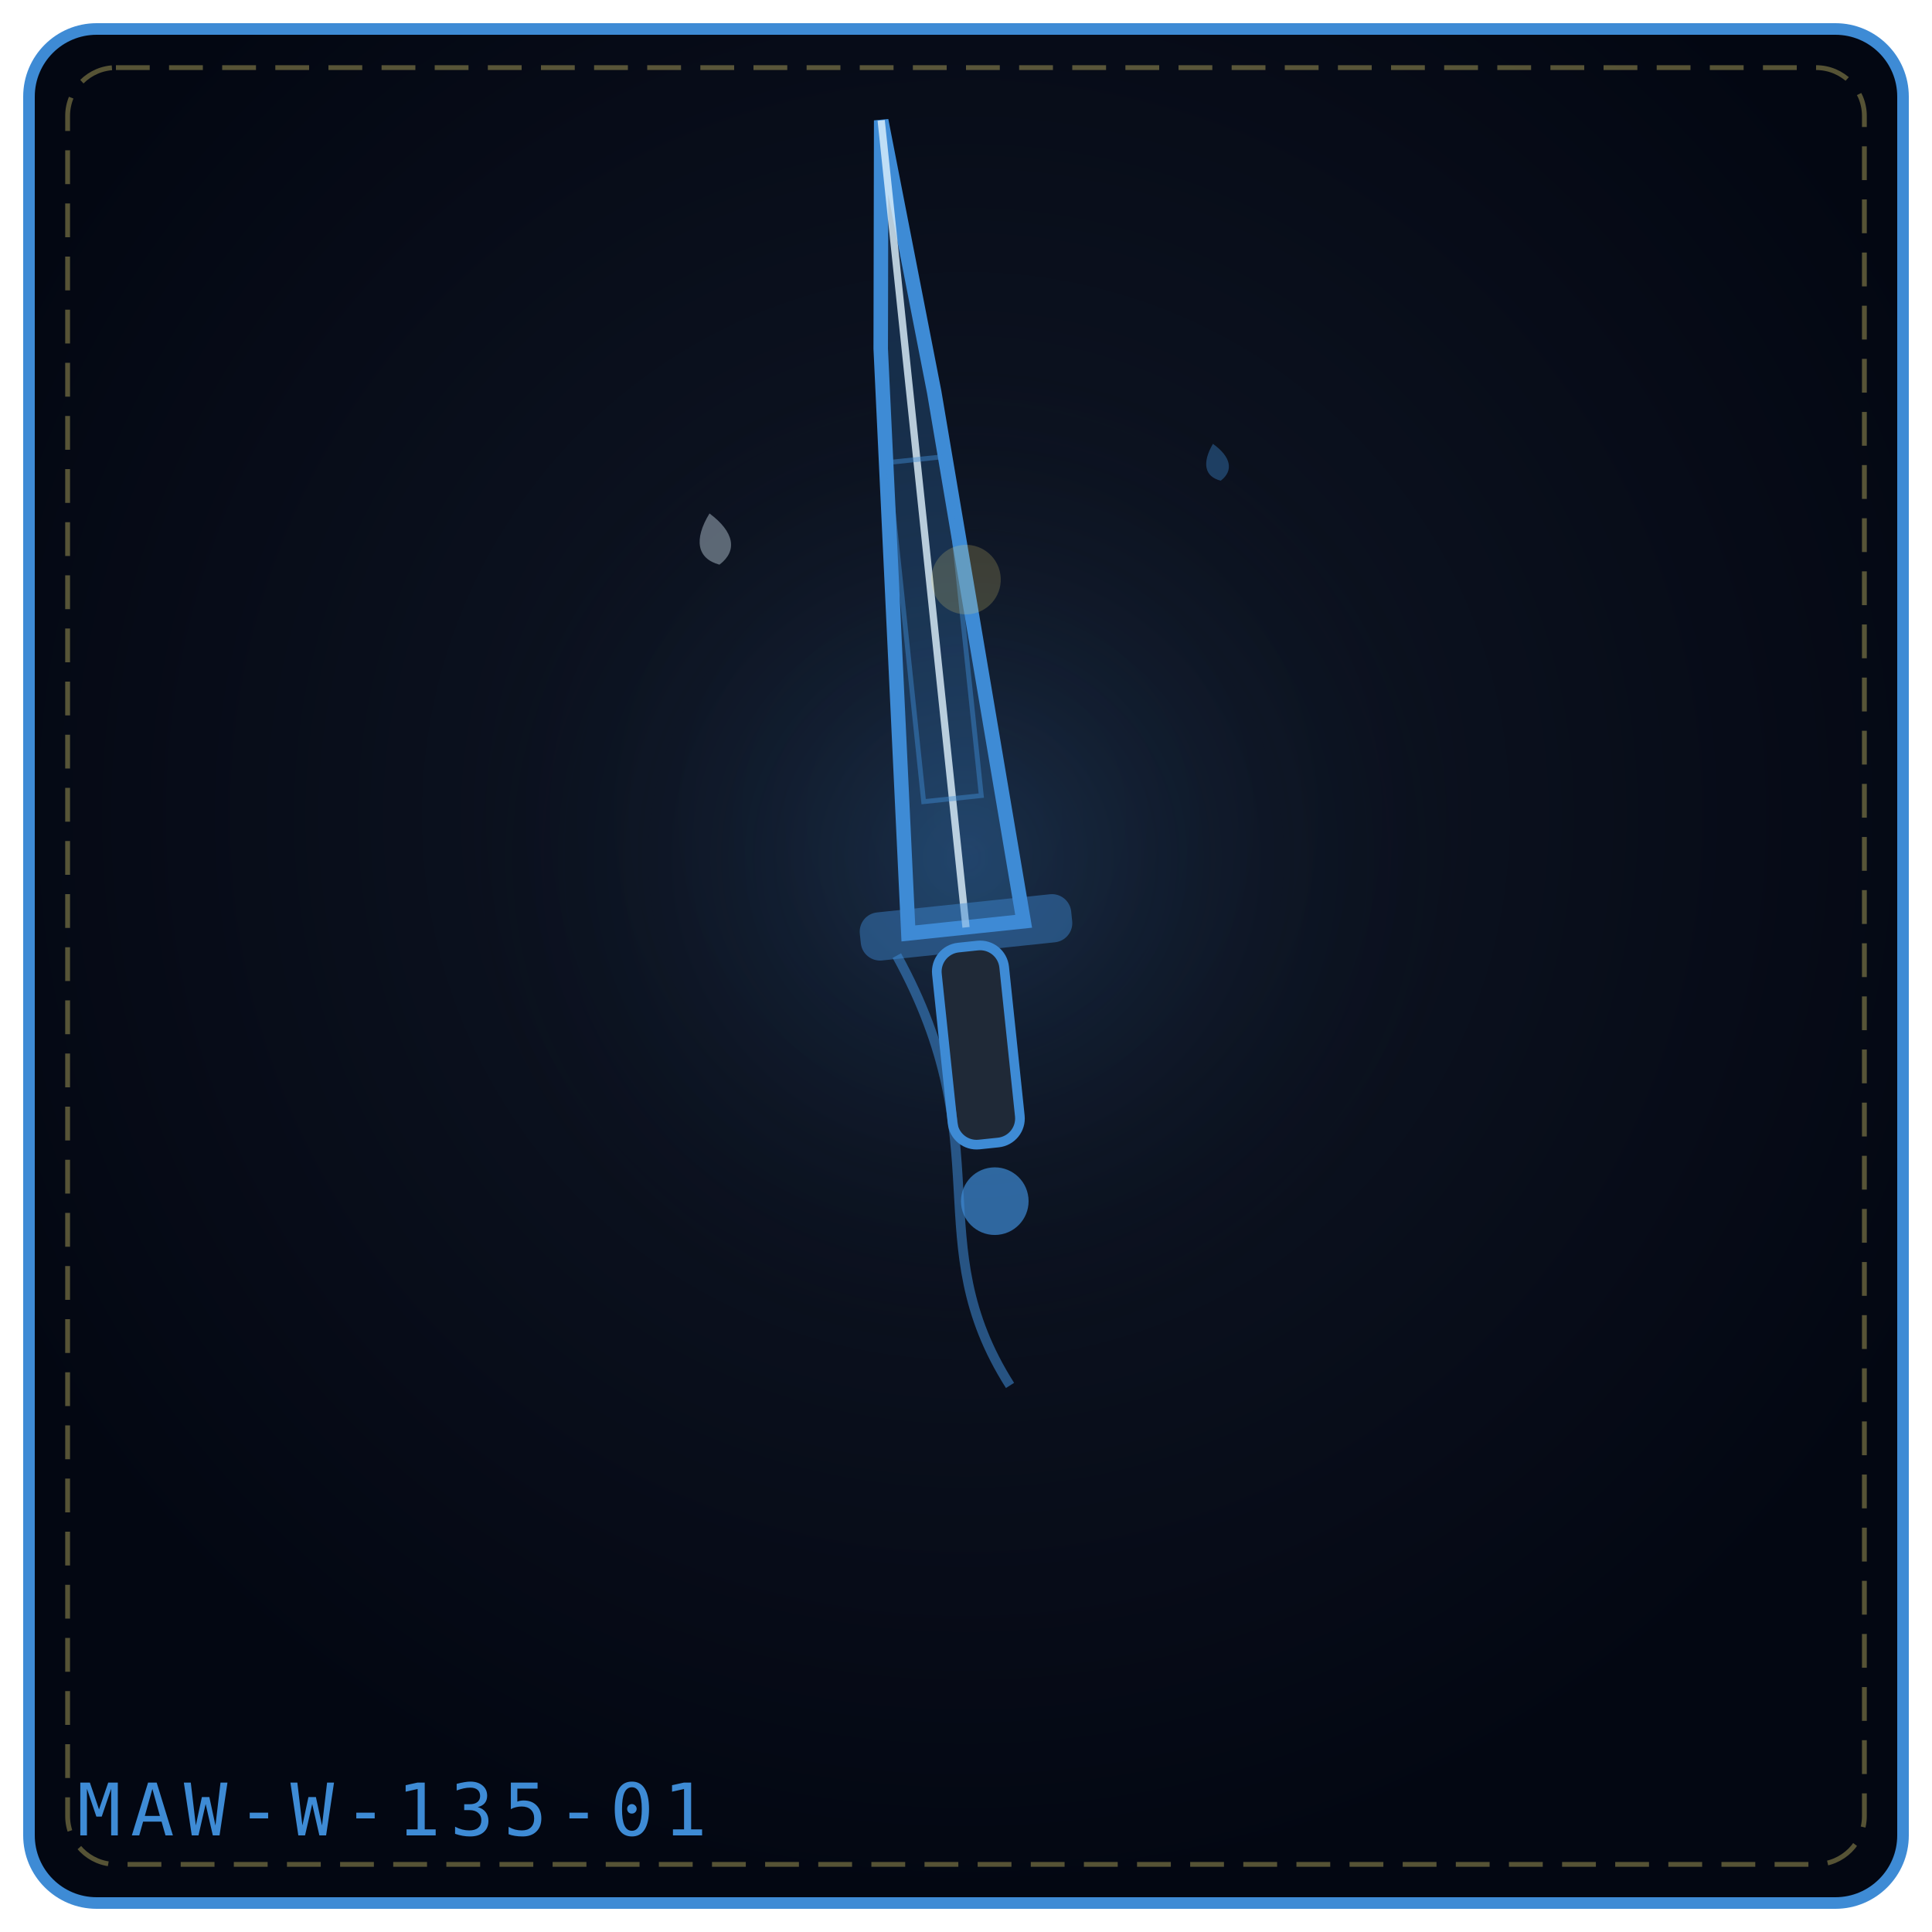
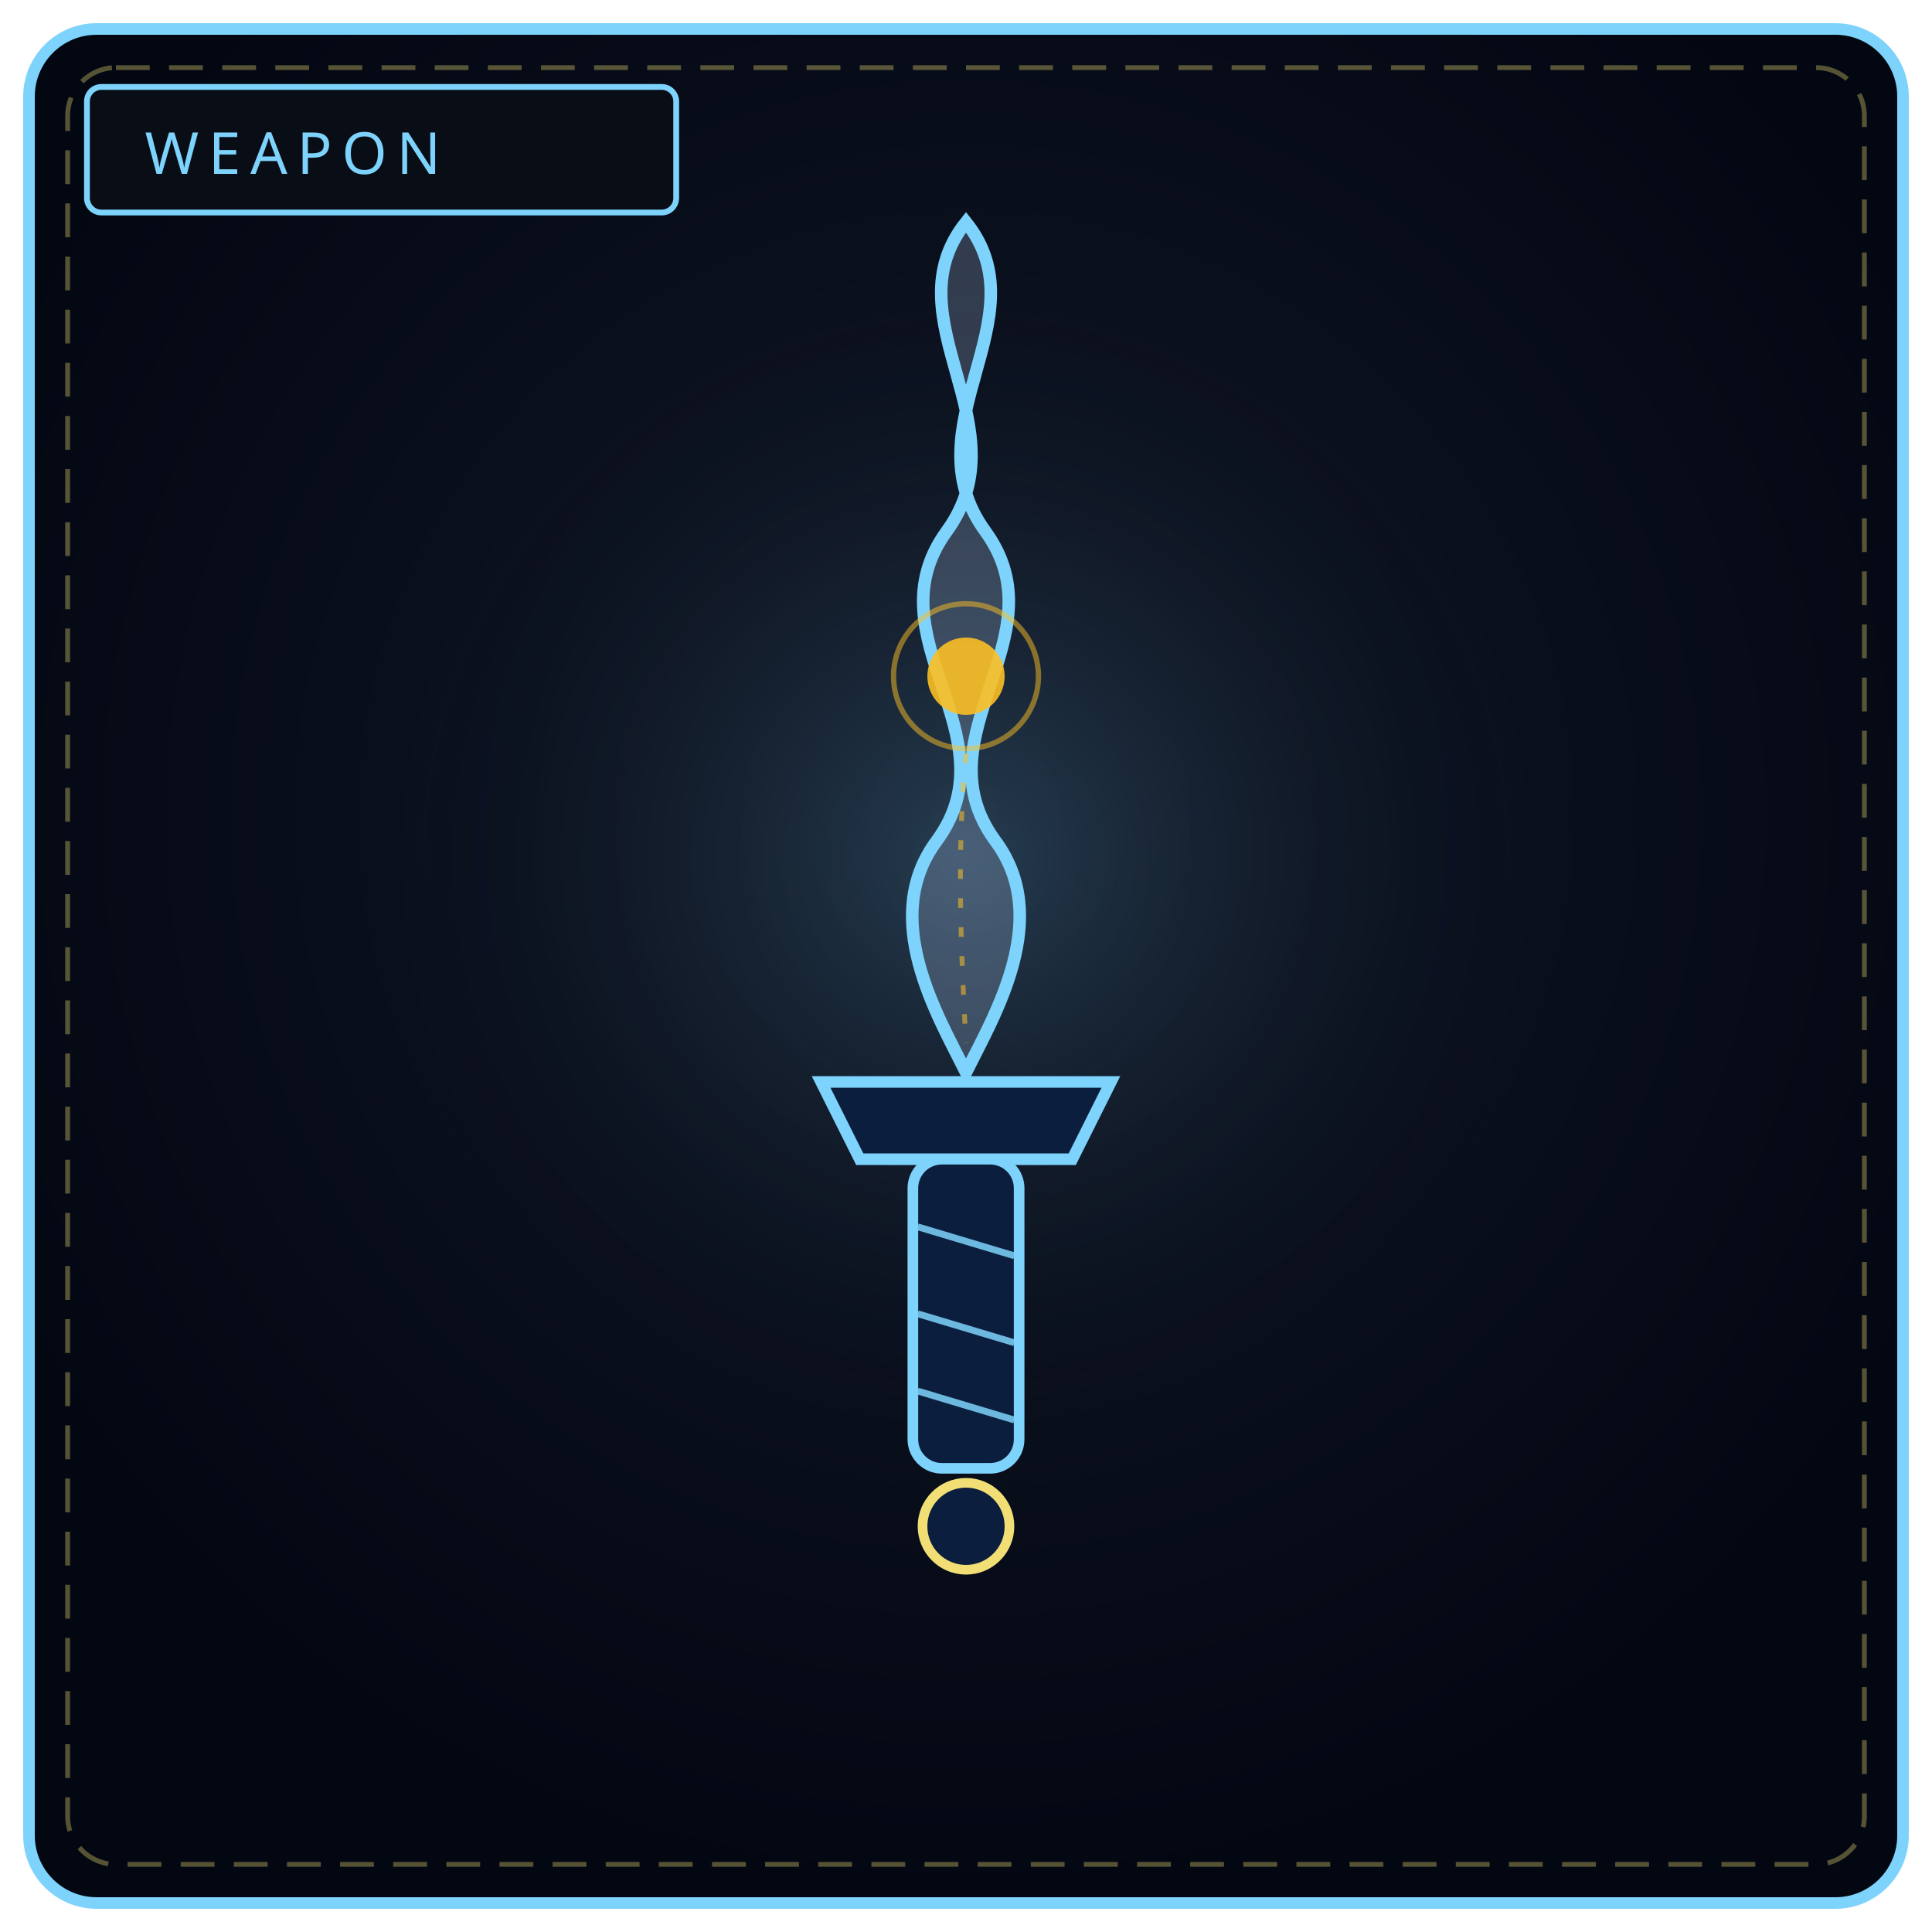
<svg xmlns="http://www.w3.org/2000/svg" viewBox="0 0 400 400" width="100%" height="100%" role="img" aria-label="THE WARM REQUIEM">
  <defs>
-     <radialGradient id="bg107aee" cx="50%" cy="42%" r="58%">
+     <radialGradient id="bw135" cx="50%" cy="42%" r="58%">
      <stop offset="0%" stop-color="#111827" />
      <stop offset="100%" stop-color="#030712" />
    </radialGradient>
-     <radialGradient id="gl107aee" cx="50%" cy="46%" r="42%">
-       <stop offset="0%" stop-color="#3e8bd5" stop-opacity=".2" />
+     <radialGradient id="gw135" cx="50%" cy="46%" r="50%">
+       <stop offset="0%" stop-color="#7dd3fc" stop-opacity=".2" />
      <stop offset="100%" stop-color="#000" stop-opacity="0" />
    </radialGradient>
  </defs>
-   <rect x="6" y="6" width="388" height="388" rx="14" fill="url(#bg107aee)" stroke="#3e8bd5" stroke-width="2.4" />
+   <rect x="6" y="6" width="388" height="388" rx="14" fill="url(#bw135)" stroke="#7dd3fc" stroke-width="2.4" />
  <rect x="14" y="14" width="372" height="372" rx="10" fill="none" stroke="#f1df76" stroke-width="1" stroke-dasharray="7 4" opacity=".35" />
-   <circle cx="200" cy="188" r="131" fill="url(#gl107aee)" />
-   <g transform="rotate(-6 200.0 192.0)">
-     <path d="M188.0 192.0 L194.96 71.04 L200.0 24.0 L205.04 81.12 L212.0 192.0 Z" fill="#3e8bd5" fill-opacity=".24" stroke="#3e8bd5" stroke-width="3" />
-     <path d="M200.0 192.0 L200.0 24.0" fill="none" stroke="#e0f2fe" stroke-width="1.5" opacity=".8" />
-     <rect x="194.0" y="94.6" width="12.0" height="70.6" fill="none" stroke="#3e8bd5" stroke-width="1" opacity=".45" />
-     <rect x="178.0" y="187.0" width="44.0" height="10" rx="4" fill="#3e8bd5" fill-opacity=".45" />
-     <rect x="193.0" y="196.0" width="14" height="41.0" rx="5" fill="#1f2937" stroke="#3e8bd5" stroke-width="2" />
-     <circle cx="200.0" cy="249.0" r="7.0" fill="#3e8bd5" fill-opacity=".7" />
-   </g>
-   <g transform="rotate(-16 236.0 250.0)">
-     <path d="M200.0 278.0 C190.0 244.0, 212.0 230.0, 202.0 186.0" fill="none" stroke="#3e8bd5" stroke-width="2" opacity=".55" />
-   </g>
-   <g transform="rotate(-11 148.0 112.0)" opacity=".9">
-     <path d="M148.0 106.2 C152.3 110.9, 152.3 114.9, 148.0 117.0 C143.7 114.9, 143.7 110.9, 148.0 106.2 Z" fill="#e0f2fe" opacity=".42" />
-   </g>
-   <g transform="rotate(-12 252.0 96.0)" opacity=".9">
-     <path d="M252.0 91.8 C255.1 95.2, 255.1 98.1, 252.0 99.6 C248.9 98.1, 248.9 95.2, 252.0 91.8 Z" fill="#3e8bd5" opacity=".42" />
-   </g>
-   <g transform="rotate(-14 200.0 120.0)" opacity=".9">
-     <circle cx="200.0" cy="120.0" r="7.2" fill="#f1df76" opacity=".22" />
-   </g>
-   <text x="16" y="380" font-family="monospace" font-size="15" letter-spacing="2" fill="#3e8bd5">MAW-W-135-01</text>
+   <circle cx="200" cy="188" r="130" fill="url(#gw135)" />
+   <rect x="18" y="18" width="122" height="26" rx="3" fill="#090d16" stroke="#7dd3fc" stroke-width="1.2" />
+   <text x="30" y="36" fill="#7dd3fc" font-family="Impact, Arial Black, sans-serif" font-size="12" letter-spacing="2">WEAPON</text>
+   <path d="M200 46 C 216 66, 188 88, 204 110 C 220 132, 190 152, 206 174 C 218 190, 206 210, 200 222 C 194 210, 182 190, 194 174 C 210 152, 180 132, 196 110 C 212 88, 184 66, 200 46 Z" fill="#bfdbfe" fill-opacity=".22" stroke="#7dd3fc" stroke-width="2.6" />
+   <circle cx="200" cy="140" r="8" fill="#fbbf24" fill-opacity=".9" />
+   <circle cx="200" cy="140" r="15" fill="none" stroke="#fbbf24" stroke-width="1.1" opacity=".5" />
+   <path d="M200 156 C 198 176, 199 198, 200 216" fill="none" stroke="#fbbf24" stroke-width="1" stroke-dasharray="2 4" opacity=".55" />
+   <path d="M170 224 L230 224 L222 240 L178 240 Z" fill="#0c1e3e" stroke="#7dd3fc" stroke-width="2.4" />
+   <rect x="189" y="240" width="22" height="64" rx="6" fill="#0c1e3e" stroke="#7dd3fc" stroke-width="2.2" />
+   <path d="M190 254 L210 260 M190 272 L210 278 M190 288 L210 294" stroke="#7dd3fc" stroke-width="1.4" opacity=".85" />
+   <circle cx="200" cy="316" r="9" fill="#0c1e3e" stroke="#f1df76" stroke-width="2" />
</svg>
